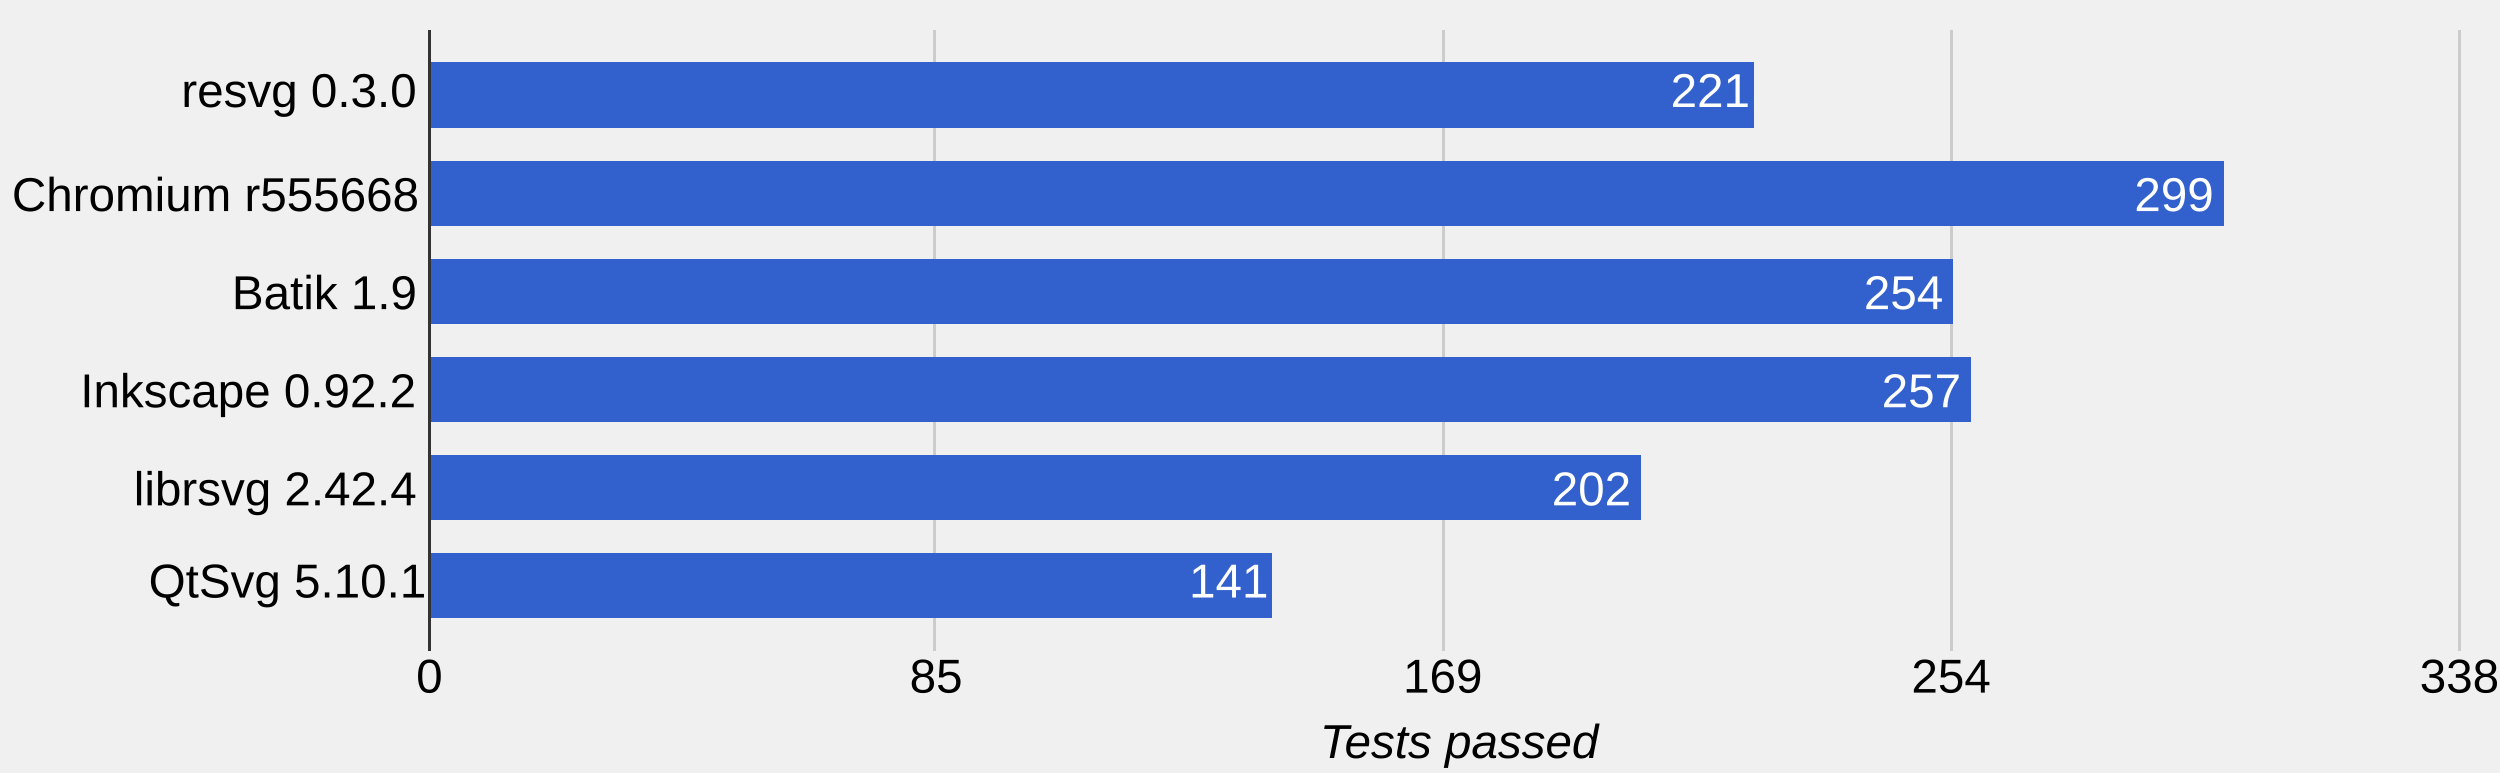
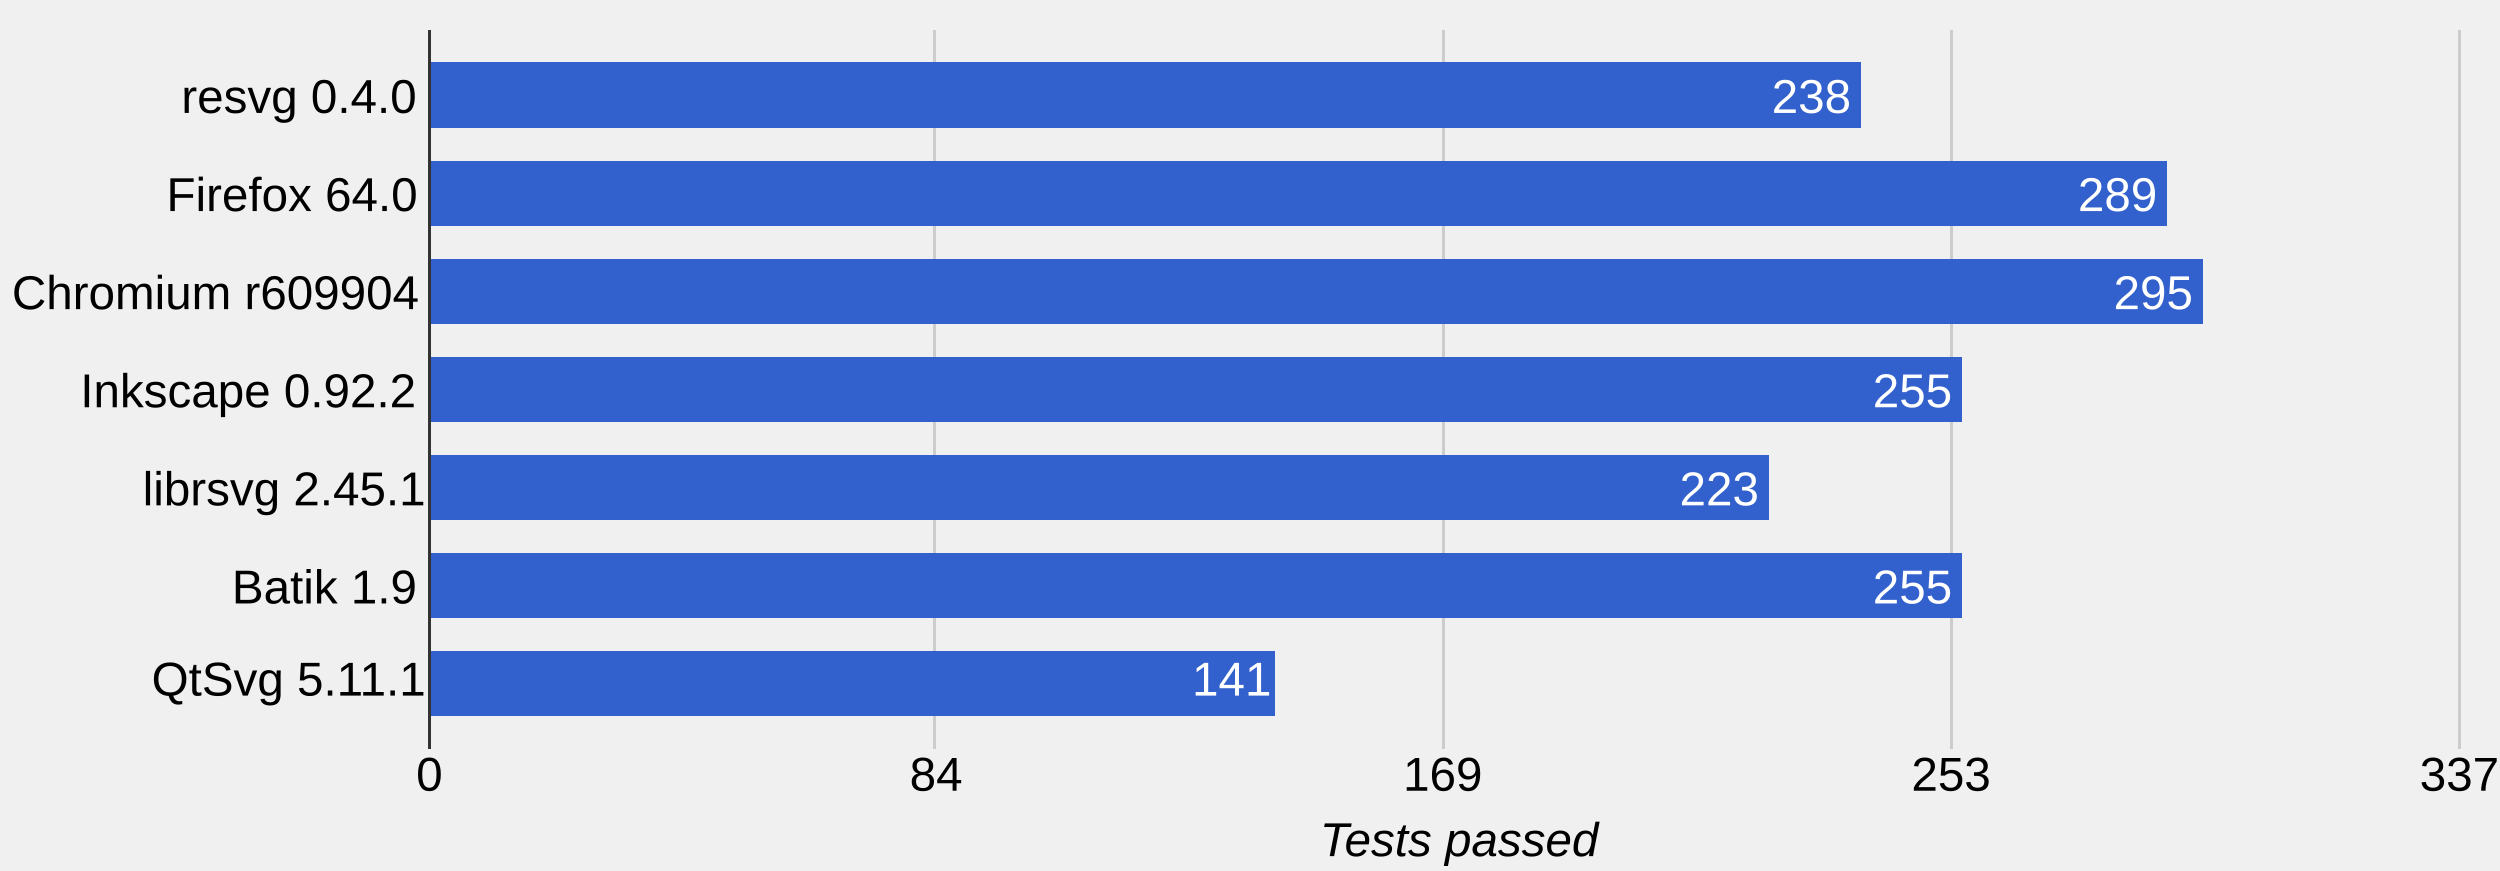
- <svg xmlns="http://www.w3.org/2000/svg" height="260" shape-rendering="crispEdges" width="841">
-   <text font-family="Arial" font-size="16" x="61" y="36">resvg 0.3.0</text>
-   <text font-family="Arial" font-size="16" x="4" y="71">Chromium r555668</text>
-   <text font-family="Arial" font-size="16" x="78" y="104">Batik 1.9</text>
+ <svg xmlns="http://www.w3.org/2000/svg" height="293" shape-rendering="crispEdges" width="841">
+   <text font-family="Arial" font-size="16" x="61" y="38">resvg 0.4.0</text>
+   <text font-family="Arial" font-size="16" x="56" y="71">Firefox 64.0</text>
+   <text font-family="Arial" font-size="16" x="4" y="104">Chromium r609904</text>
  <text font-family="Arial" font-size="16" x="27" y="137">Inkscape 0.92.2</text>
-   <text font-family="Arial" font-size="16" x="45" y="170">librsvg 2.42.4</text>
-   <text font-family="Arial" font-size="16" x="50" y="201">QtSvg 5.10.1</text>
-   <rect fill="#ccc" height="209" width="1" x="144" y="10" />
-   <text fill="#000" font-family="Arial" font-size="16" x="140" y="233">0</text>
-   <rect fill="#ccc" height="209" width="1" x="314" y="10" />
-   <text fill="#000" font-family="Arial" font-size="16" x="306" y="233">85</text>
-   <rect fill="#ccc" height="209" width="1" x="485" y="10" />
-   <text fill="#000" font-family="Arial" font-size="16" x="472" y="233">169</text>
-   <rect fill="#ccc" height="209" width="1" x="656" y="10" />
-   <text fill="#000" font-family="Arial" font-size="16" x="643" y="233">254</text>
-   <rect fill="#ccc" height="209" width="1" x="827" y="10" />
-   <text fill="#000" font-family="Arial" font-size="16" x="814" y="233">338</text>
-   <rect fill="#3260cd" height="22" width="446" x="144" y="21" />
-   <text fill="#fff" font-family="Arial" font-size="16" x="562" y="36">221</text>
-   <rect fill="#3260cd" height="22" width="604" x="144" y="54" />
-   <text fill="#fff" font-family="Arial" font-size="16" x="718" y="71">299</text>
-   <rect fill="#3260cd" height="22" width="513" x="144" y="87" />
-   <text fill="#fff" font-family="Arial" font-size="16" x="627" y="104">254</text>
-   <rect fill="#3260cd" height="22" width="519" x="144" y="120" />
-   <text fill="#fff" font-family="Arial" font-size="16" x="633" y="137">257</text>
-   <rect fill="#3260cd" height="22" width="408" x="144" y="153" />
-   <text fill="#fff" font-family="Arial" font-size="16" x="522" y="170">202</text>
-   <rect fill="#3260cd" height="22" width="284" x="144" y="186" />
-   <text fill="#fff" font-family="Arial" font-size="16" x="400" y="201">141</text>
-   <rect fill="#333" height="209" width="1" x="144" y="10" />
-   <text font-family="Arial" font-size="16" font-style="italic" x="444" y="255">Tests passed</text>
+   <text font-family="Arial" font-size="16" x="48" y="170">librsvg 2.45.1</text>
+   <text font-family="Arial" font-size="16" x="78" y="203">Batik 1.9</text>
+   <text font-family="Arial" font-size="16" x="51" y="234">QtSvg 5.11.1</text>
+   <rect fill="#ccc" height="242" width="1" x="144" y="10" />
+   <text fill="#000" font-family="Arial" font-size="16" x="140" y="266">0</text>
+   <rect fill="#ccc" height="242" width="1" x="314" y="10" />
+   <text fill="#000" font-family="Arial" font-size="16" x="306" y="266">84</text>
+   <rect fill="#ccc" height="242" width="1" x="485" y="10" />
+   <text fill="#000" font-family="Arial" font-size="16" x="472" y="266">169</text>
+   <rect fill="#ccc" height="242" width="1" x="656" y="10" />
+   <text fill="#000" font-family="Arial" font-size="16" x="643" y="266">253</text>
+   <rect fill="#ccc" height="242" width="1" x="827" y="10" />
+   <text fill="#000" font-family="Arial" font-size="16" x="814" y="266">337</text>
+   <rect fill="#3260cd" height="22" width="482" x="144" y="21" />
+   <text fill="#fff" font-family="Arial" font-size="16" x="596" y="38">238</text>
+   <rect fill="#3260cd" height="22" width="585" x="144" y="54" />
+   <text fill="#fff" font-family="Arial" font-size="16" x="699" y="71">289</text>
+   <rect fill="#3260cd" height="22" width="597" x="144" y="87" />
+   <text fill="#fff" font-family="Arial" font-size="16" x="711" y="104">295</text>
+   <rect fill="#3260cd" height="22" width="516" x="144" y="120" />
+   <text fill="#fff" font-family="Arial" font-size="16" x="630" y="137">255</text>
+   <rect fill="#3260cd" height="22" width="451" x="144" y="153" />
+   <text fill="#fff" font-family="Arial" font-size="16" x="565" y="170">223</text>
+   <rect fill="#3260cd" height="22" width="516" x="144" y="186" />
+   <text fill="#fff" font-family="Arial" font-size="16" x="630" y="203">255</text>
+   <rect fill="#3260cd" height="22" width="285" x="144" y="219" />
+   <text fill="#fff" font-family="Arial" font-size="16" x="401" y="234">141</text>
+   <rect fill="#333" height="242" width="1" x="144" y="10" />
+   <text font-family="Arial" font-size="16" font-style="italic" x="444" y="288">Tests passed</text>
</svg>
